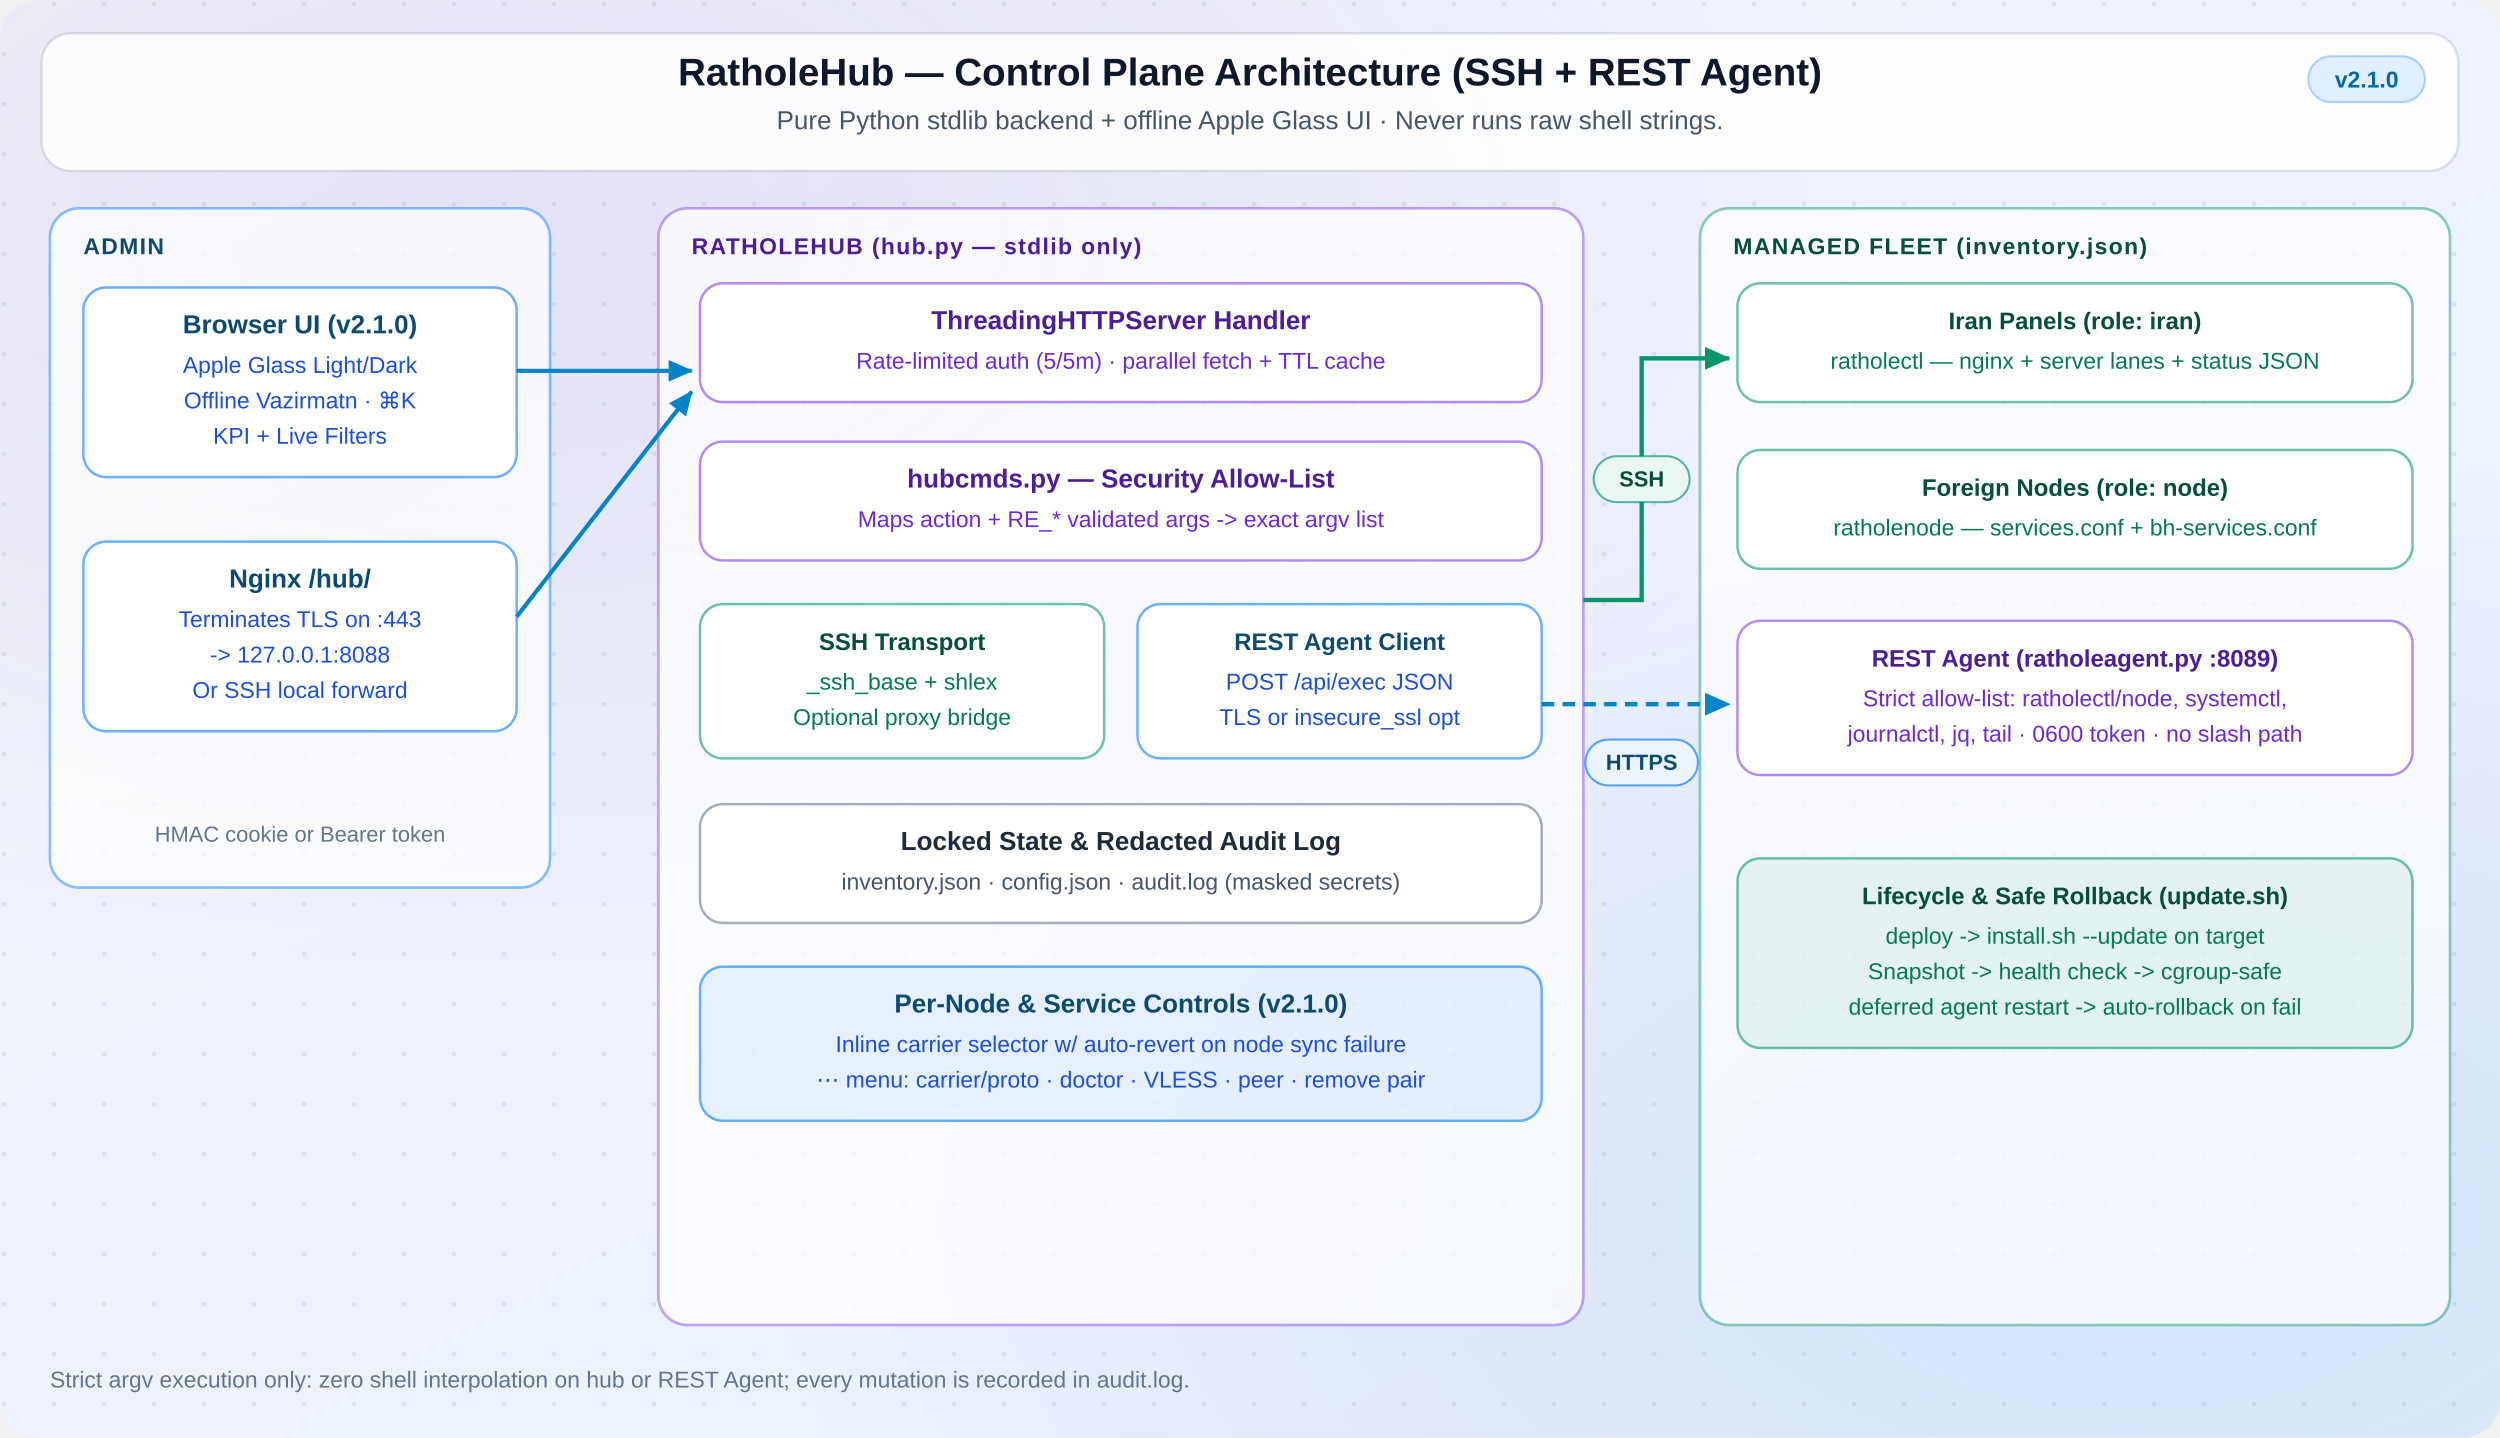
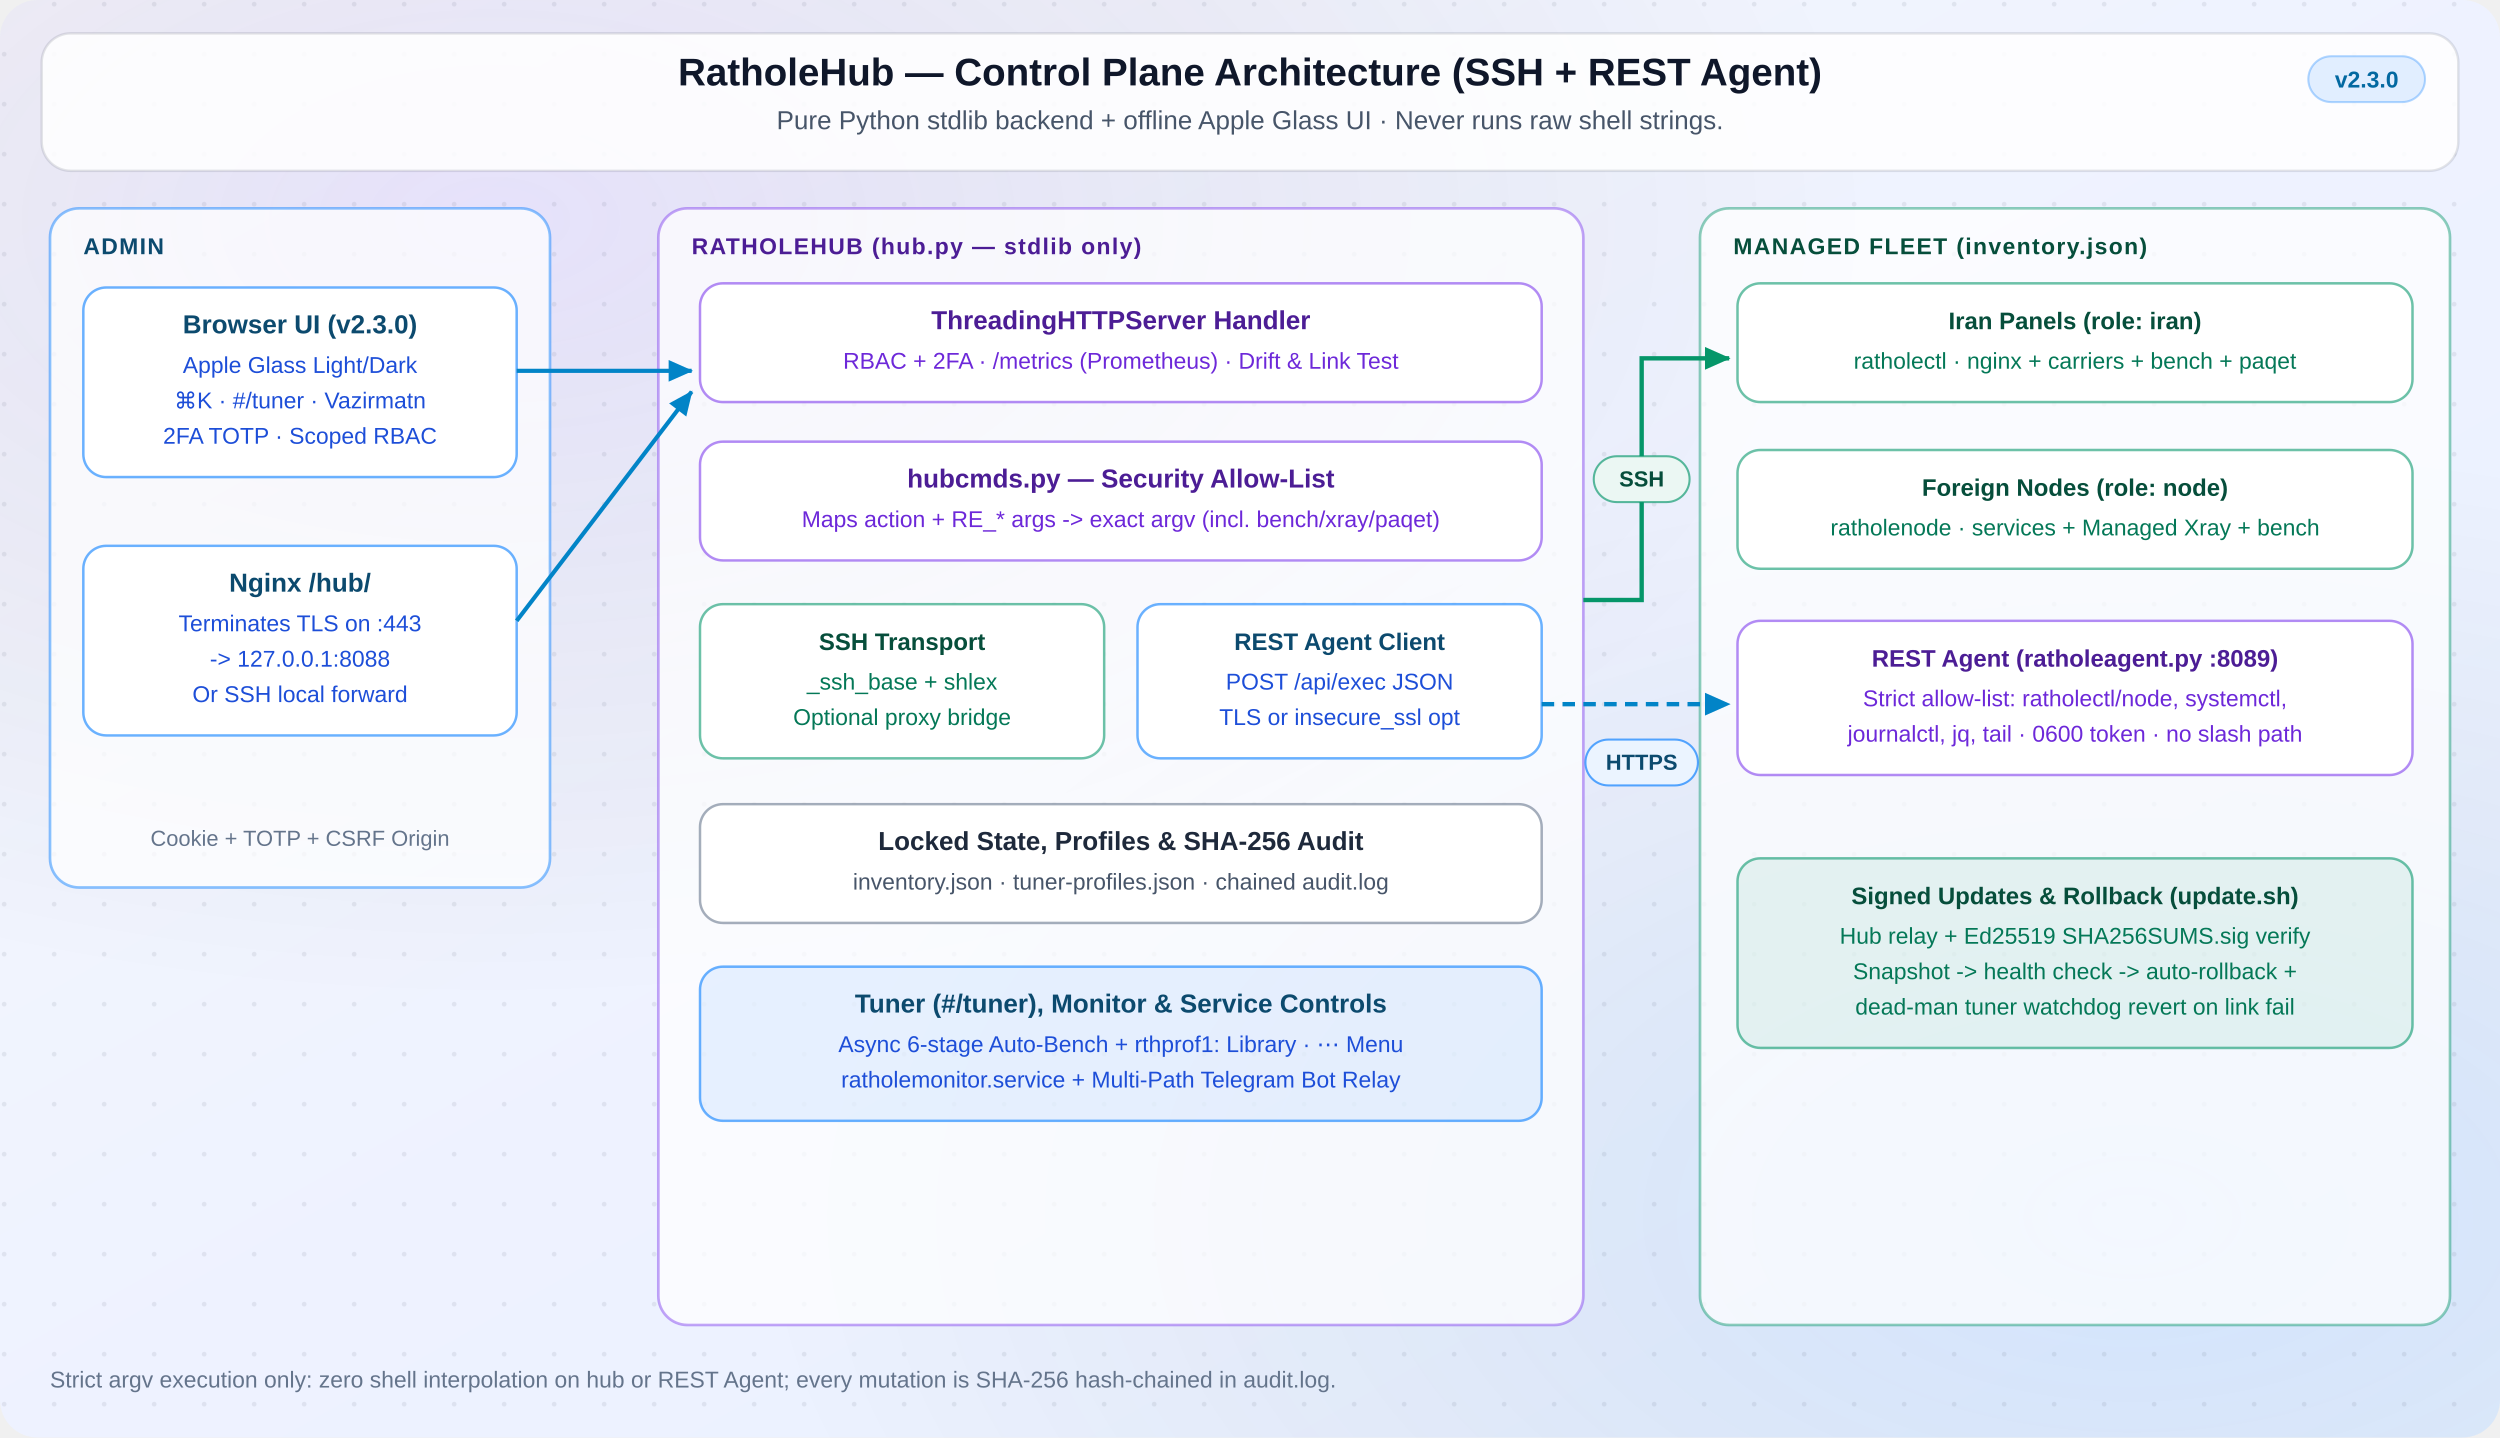
<svg xmlns="http://www.w3.org/2000/svg" viewBox="0 0 1200 690" width="1200" height="690" font-family="Segoe UI, system-ui, -apple-system, Arial, sans-serif">
  <defs>
    <linearGradient id="bgGrad" x1="0%" y1="0%" x2="100%" y2="100%">
      <stop offset="0%" stop-color="#f6f8fc" />
      <stop offset="52%" stop-color="#eef2ff" />
      <stop offset="100%" stop-color="#e8f1ff" />
    </linearGradient>
    <radialGradient id="orbA" cx="20%" cy="15%" r="55%">
      <stop offset="0%" stop-color="rgba(124,58,237,0.11)" />
      <stop offset="100%" stop-color="rgba(0,0,0,0)" />
    </radialGradient>
    <radialGradient id="orbB" cx="85%" cy="85%" r="55%">
      <stop offset="0%" stop-color="rgba(0,122,255,0.10)" />
      <stop offset="100%" stop-color="rgba(0,0,0,0)" />
    </radialGradient>
    <pattern id="dotGrid" width="24" height="24" patternUnits="userSpaceOnUse">
      <circle cx="2" cy="2" r="1.15" fill="rgba(71,85,105,0.10)" />
    </pattern>
    <marker id="arr" viewBox="0 0 10 10" refX="8.5" refY="5" markerWidth="6.5" markerHeight="6.5" orient="auto">
      <path d="M0,1 L9,5 L0,9 z" fill="#0284c7" />
    </marker>
    <marker id="arrV" viewBox="0 0 10 10" refX="8.5" refY="5" markerWidth="6.5" markerHeight="6.5" orient="auto">
      <path d="M0,1 L9,5 L0,9 z" fill="#7c3aed" />
    </marker>
    <marker id="arrG" viewBox="0 0 10 10" refX="8.5" refY="5" markerWidth="6.5" markerHeight="6.5" orient="auto">
      <path d="M0,1 L9,5 L0,9 z" fill="#059669" />
    </marker>
    <marker id="arrR" viewBox="0 0 10 10" refX="8.5" refY="5" markerWidth="6.5" markerHeight="6.5" orient="auto">
      <path d="M0,1 L9,5 L0,9 z" fill="#dc2626" />
    </marker>
    <marker id="arrN" viewBox="0 0 10 10" refX="8.5" refY="5" markerWidth="6.5" markerHeight="6.5" orient="auto">
      <path d="M0,1 L9,5 L0,9 z" fill="#475569" />
    </marker>
  </defs>
  <rect x="0" y="0" width="1200" height="690" rx="18" fill="url(#bgGrad)" />
  <rect x="0" y="0" width="1200" height="690" rx="18" fill="url(#orbA)" />
  <rect x="0" y="0" width="1200" height="690" rx="18" fill="url(#orbB)" />
  <rect x="0" y="0" width="1200" height="690" rx="18" fill="url(#dotGrid)" />
  <rect x="20" y="16" width="1160" height="66" rx="14" fill="rgba(255,255,255,0.86)" stroke="rgba(15,23,42,0.11)" stroke-width="1.2" />
  <text x="600.0" y="41" text-anchor="middle" fill="#0f172a" font-size="18.5" font-weight="700">RatholeHub — Control Plane Architecture (SSH + REST Agent)</text>
  <text x="600.0" y="62" text-anchor="middle" fill="#475569" font-size="12.5">Pure Python stdlib backend + offline Apple Glass UI · Never runs raw shell strings.</text>
  <rect x="1108" y="27" width="56" height="22" rx="11" fill="rgba(0,122,255,0.11)" stroke="rgba(0,122,255,0.30)" stroke-width="1" />
-   <text x="1136" y="42" text-anchor="middle" fill="#0369a1" font-size="11" font-weight="700">v2.1.0</text>
+   <text x="1136" y="42" text-anchor="middle" fill="#0369a1" font-size="11" font-weight="700">v2.3.0</text>
  <rect x="24" y="100" width="240" height="326" rx="14" fill="rgba(255,255,255,0.72)" stroke="#007aff" stroke-opacity="0.45" stroke-width="1.3" />
  <text x="40" y="122" font-size="11" font-weight="700" letter-spacing="0.06em" fill="#0c4a6e">ADMIN</text>
  <rect x="40" y="138" width="208" height="91" rx="11" fill="#ffffff" stroke="#007aff" stroke-opacity="0.58" stroke-width="1.2" />
-   <text x="144.0" y="160" text-anchor="middle" font-size="12.5" font-weight="700" fill="#0c4a6e">Browser UI (v2.1.0)</text>
+   <text x="144.0" y="160" text-anchor="middle" font-size="12.5" font-weight="700" fill="#0c4a6e">Browser UI (v2.3.0)</text>
  <text x="144.0" y="179" text-anchor="middle" font-size="11" fill="#1d4ed8">Apple Glass Light/Dark</text>
-   <text x="144.0" y="196" text-anchor="middle" font-size="11" fill="#1d4ed8">Offline Vazirmatn · ⌘K</text>
-   <text x="144.0" y="213" text-anchor="middle" font-size="11" fill="#1d4ed8">KPI + Live Filters</text>
-   <rect x="40" y="260" width="208" height="91" rx="11" fill="#ffffff" stroke="#007aff" stroke-opacity="0.58" stroke-width="1.2" />
-   <text x="144.0" y="282" text-anchor="middle" font-size="12.5" font-weight="700" fill="#0c4a6e">Nginx /hub/</text>
-   <text x="144.0" y="301" text-anchor="middle" font-size="11" fill="#1d4ed8">Terminates TLS on :443</text>
-   <text x="144.0" y="318" text-anchor="middle" font-size="11" fill="#1d4ed8">-&gt; 127.0.0.1:8088</text>
-   <text x="144.0" y="335" text-anchor="middle" font-size="11" fill="#1d4ed8">Or SSH local forward</text>
-   <text x="144" y="404" text-anchor="middle" font-size="10.5" font-weight="500" fill="#64748b">HMAC cookie or Bearer token</text>
+   <text x="144.0" y="196" text-anchor="middle" font-size="11" fill="#1d4ed8">⌘K · #/tuner · Vazirmatn</text>
+   <text x="144.0" y="213" text-anchor="middle" font-size="11" fill="#1d4ed8">2FA TOTP · Scoped RBAC</text>
+   <rect x="40" y="262" width="208" height="91" rx="11" fill="#ffffff" stroke="#007aff" stroke-opacity="0.58" stroke-width="1.2" />
+   <text x="144.0" y="284" text-anchor="middle" font-size="12.5" font-weight="700" fill="#0c4a6e">Nginx /hub/</text>
+   <text x="144.0" y="303" text-anchor="middle" font-size="11" fill="#1d4ed8">Terminates TLS on :443</text>
+   <text x="144.0" y="320" text-anchor="middle" font-size="11" fill="#1d4ed8">-&gt; 127.0.0.1:8088</text>
+   <text x="144.0" y="337" text-anchor="middle" font-size="11" fill="#1d4ed8">Or SSH local forward</text>
+   <text x="144" y="406" text-anchor="middle" font-size="10.5" font-weight="500" fill="#64748b">Cookie + TOTP + CSRF Origin</text>
  <rect x="316" y="100" width="444" height="536" rx="14" fill="rgba(255,255,255,0.72)" stroke="#7c3aed" stroke-opacity="0.45" stroke-width="1.3" />
  <text x="332" y="122" font-size="11" font-weight="700" letter-spacing="0.06em" fill="#4c1d95">RATHOLEHUB (hub.py — stdlib only)</text>
  <rect x="336" y="136" width="404" height="57" rx="11" fill="#ffffff" stroke="#7c3aed" stroke-opacity="0.58" stroke-width="1.2" />
  <text x="538.0" y="158" text-anchor="middle" font-size="12.5" font-weight="700" fill="#4c1d95">ThreadingHTTPServer Handler</text>
-   <text x="538.0" y="177" text-anchor="middle" font-size="11" fill="#6d28d9">Rate-limited auth (5/5m) · parallel fetch + TTL cache</text>
+   <text x="538.0" y="177" text-anchor="middle" font-size="11" fill="#6d28d9">RBAC + 2FA · /metrics (Prometheus) · Drift &amp; Link Test</text>
  <rect x="336" y="212" width="404" height="57" rx="11" fill="#ffffff" stroke="#7c3aed" stroke-opacity="0.58" stroke-width="1.2" />
  <text x="538.0" y="234" text-anchor="middle" font-size="12.5" font-weight="700" fill="#4c1d95">hubcmds.py — Security Allow-List</text>
-   <text x="538.0" y="253" text-anchor="middle" font-size="11" fill="#6d28d9">Maps action + RE_* validated args -&gt; exact argv list</text>
+   <text x="538.0" y="253" text-anchor="middle" font-size="11" fill="#6d28d9">Maps action + RE_* args -&gt; exact argv (incl. bench/xray/paqet)</text>
  <rect x="336" y="290" width="194" height="74" rx="11" fill="#ffffff" stroke="#059669" stroke-opacity="0.58" stroke-width="1.2" />
  <text x="433.0" y="312" text-anchor="middle" font-size="11.5" font-weight="700" fill="#064e3b">SSH Transport</text>
  <text x="433.0" y="331" text-anchor="middle" font-size="11" fill="#047857">_ssh_base + shlex</text>
  <text x="433.0" y="348" text-anchor="middle" font-size="11" fill="#047857">Optional proxy bridge</text>
  <rect x="546" y="290" width="194" height="74" rx="11" fill="#ffffff" stroke="#007aff" stroke-opacity="0.58" stroke-width="1.2" />
  <text x="643.0" y="312" text-anchor="middle" font-size="11.5" font-weight="700" fill="#0c4a6e">REST Agent Client</text>
  <text x="643.0" y="331" text-anchor="middle" font-size="11" fill="#1d4ed8">POST /api/exec JSON</text>
  <text x="643.0" y="348" text-anchor="middle" font-size="11" fill="#1d4ed8">TLS or insecure_ssl opt</text>
  <rect x="336" y="386" width="404" height="57" rx="11" fill="#ffffff" stroke="#64748b" stroke-opacity="0.58" stroke-width="1.2" />
-   <text x="538.0" y="408" text-anchor="middle" font-size="12.5" font-weight="700" fill="#1e293b">Locked State &amp; Redacted Audit Log</text>
-   <text x="538.0" y="427" text-anchor="middle" font-size="11" fill="#475569">inventory.json · config.json · audit.log (masked secrets)</text>
+   <text x="538.0" y="408" text-anchor="middle" font-size="12.5" font-weight="700" fill="#1e293b">Locked State, Profiles &amp; SHA-256 Audit</text>
+   <text x="538.0" y="427" text-anchor="middle" font-size="11" fill="#475569">inventory.json · tuner-profiles.json · chained audit.log</text>
  <rect x="336" y="464" width="404" height="74" rx="11" fill="rgba(0,122,255,0.08)" stroke="#007aff" stroke-opacity="0.58" stroke-width="1.2" />
-   <text x="538.0" y="486" text-anchor="middle" font-size="12.5" font-weight="700" fill="#0c4a6e">Per-Node &amp; Service Controls (v2.1.0)</text>
-   <text x="538.0" y="505" text-anchor="middle" font-size="11" fill="#1d4ed8">Inline carrier selector w/ auto-revert on node sync failure</text>
-   <text x="538.0" y="522" text-anchor="middle" font-size="11" fill="#1d4ed8">⋯ menu: carrier/proto · doctor · VLESS · peer · remove pair</text>
+   <text x="538.0" y="486" text-anchor="middle" font-size="12.5" font-weight="700" fill="#0c4a6e">Tuner (#/tuner), Monitor &amp; Service Controls</text>
+   <text x="538.0" y="505" text-anchor="middle" font-size="11" fill="#1d4ed8">Async 6-stage Auto-Bench + rthprof1: Library · ⋯ Menu</text>
+   <text x="538.0" y="522" text-anchor="middle" font-size="11" fill="#1d4ed8">ratholemonitor.service + Multi-Path Telegram Bot Relay</text>
  <rect x="816" y="100" width="360" height="536" rx="14" fill="rgba(255,255,255,0.72)" stroke="#059669" stroke-opacity="0.45" stroke-width="1.3" />
  <text x="832" y="122" font-size="11" font-weight="700" letter-spacing="0.06em" fill="#064e3b">MANAGED FLEET (inventory.json)</text>
  <rect x="834" y="136" width="324" height="57" rx="11" fill="#ffffff" stroke="#059669" stroke-opacity="0.58" stroke-width="1.2" />
  <text x="996.0" y="158" text-anchor="middle" font-size="11.5" font-weight="700" fill="#064e3b">Iran Panels (role: iran)</text>
-   <text x="996.0" y="177" text-anchor="middle" font-size="11" fill="#047857">ratholectl — nginx + server lanes + status JSON</text>
+   <text x="996.0" y="177" text-anchor="middle" font-size="11" fill="#047857">ratholectl · nginx + carriers + bench + paqet</text>
  <rect x="834" y="216" width="324" height="57" rx="11" fill="#ffffff" stroke="#059669" stroke-opacity="0.58" stroke-width="1.2" />
  <text x="996.0" y="238" text-anchor="middle" font-size="11.5" font-weight="700" fill="#064e3b">Foreign Nodes (role: node)</text>
-   <text x="996.0" y="257" text-anchor="middle" font-size="11" fill="#047857">ratholenode — services.conf + bh-services.conf</text>
+   <text x="996.0" y="257" text-anchor="middle" font-size="11" fill="#047857">ratholenode · services + Managed Xray + bench</text>
  <rect x="834" y="298" width="324" height="74" rx="11" fill="#ffffff" stroke="#7c3aed" stroke-opacity="0.58" stroke-width="1.2" />
  <text x="996.0" y="320" text-anchor="middle" font-size="11.5" font-weight="700" fill="#4c1d95">REST Agent (ratholeagent.py :8089)</text>
  <text x="996.0" y="339" text-anchor="middle" font-size="11" fill="#6d28d9">Strict allow-list: ratholectl/node, systemctl,</text>
  <text x="996.0" y="356" text-anchor="middle" font-size="11" fill="#6d28d9">journalctl, jq, tail · 0600 token · no slash path</text>
  <rect x="834" y="412" width="324" height="91" rx="11" fill="rgba(5,150,105,0.08)" stroke="#059669" stroke-opacity="0.58" stroke-width="1.2" />
-   <text x="996.0" y="434" text-anchor="middle" font-size="11.5" font-weight="700" fill="#064e3b">Lifecycle &amp; Safe Rollback (update.sh)</text>
-   <text x="996.0" y="453" text-anchor="middle" font-size="11" fill="#047857">deploy -&gt; install.sh --update on target</text>
-   <text x="996.0" y="470" text-anchor="middle" font-size="11" fill="#047857">Snapshot -&gt; health check -&gt; cgroup-safe</text>
-   <text x="996.0" y="487" text-anchor="middle" font-size="11" fill="#047857">deferred agent restart -&gt; auto-rollback on fail</text>
+   <text x="996.0" y="434" text-anchor="middle" font-size="11.5" font-weight="700" fill="#064e3b">Signed Updates &amp; Rollback (update.sh)</text>
+   <text x="996.0" y="453" text-anchor="middle" font-size="11" fill="#047857">Hub relay + Ed25519 SHA256SUMS.sig verify</text>
+   <text x="996.0" y="470" text-anchor="middle" font-size="11" fill="#047857">Snapshot -&gt; health check -&gt; auto-rollback +</text>
+   <text x="996.0" y="487" text-anchor="middle" font-size="11" fill="#047857">dead-man tuner watchdog revert on link fail</text>
  <line x1="248" y1="178" x2="332" y2="178" stroke="#0284c7" stroke-width="2.0" marker-end="url(#arr)" />
-   <line x1="248" y1="296" x2="332" y2="188" stroke="#0284c7" stroke-width="2.0" marker-end="url(#arr)" />
+   <line x1="248" y1="298" x2="332" y2="188" stroke="#0284c7" stroke-width="2.0" marker-end="url(#arr)" />
  <path d="M 760 288 L 788 288 L 788 172 L 830 172" fill="none" stroke="#059669" stroke-width="2.1" marker-end="url(#arrG)" />
  <rect x="765.0" y="219.0" width="46" height="22" rx="11.0" fill="#ffffff" stroke="#059669" stroke-opacity="0.65" stroke-width="1" />
  <rect x="765.0" y="219.0" width="46" height="22" rx="11.0" fill="rgba(5,150,105,0.08)" />
  <text x="788" y="233.5" text-anchor="middle" font-size="10.5" font-weight="700" fill="#064e3b">SSH</text>
  <line x1="740" y1="338" x2="830" y2="338" stroke="#0284c7" stroke-width="2.1" stroke-dasharray="6 4" marker-end="url(#arr)" />
  <rect x="761.0" y="355.0" width="54" height="22" rx="11.0" fill="#ffffff" stroke="#007aff" stroke-opacity="0.65" stroke-width="1" />
  <rect x="761.0" y="355.0" width="54" height="22" rx="11.0" fill="rgba(0,122,255,0.08)" />
  <text x="788" y="369.5" text-anchor="middle" font-size="10.5" font-weight="700" fill="#0c4a6e">HTTPS</text>
-   <text x="24" y="666" text-anchor="start" font-size="11" font-weight="500" fill="#64748b">Strict argv execution only: zero shell interpolation on hub or REST Agent; every mutation is recorded in audit.log.</text>
+   <text x="24" y="666" text-anchor="start" font-size="11" font-weight="500" fill="#64748b">Strict argv execution only: zero shell interpolation on hub or REST Agent; every mutation is SHA-256 hash-chained in audit.log.</text>
</svg>
